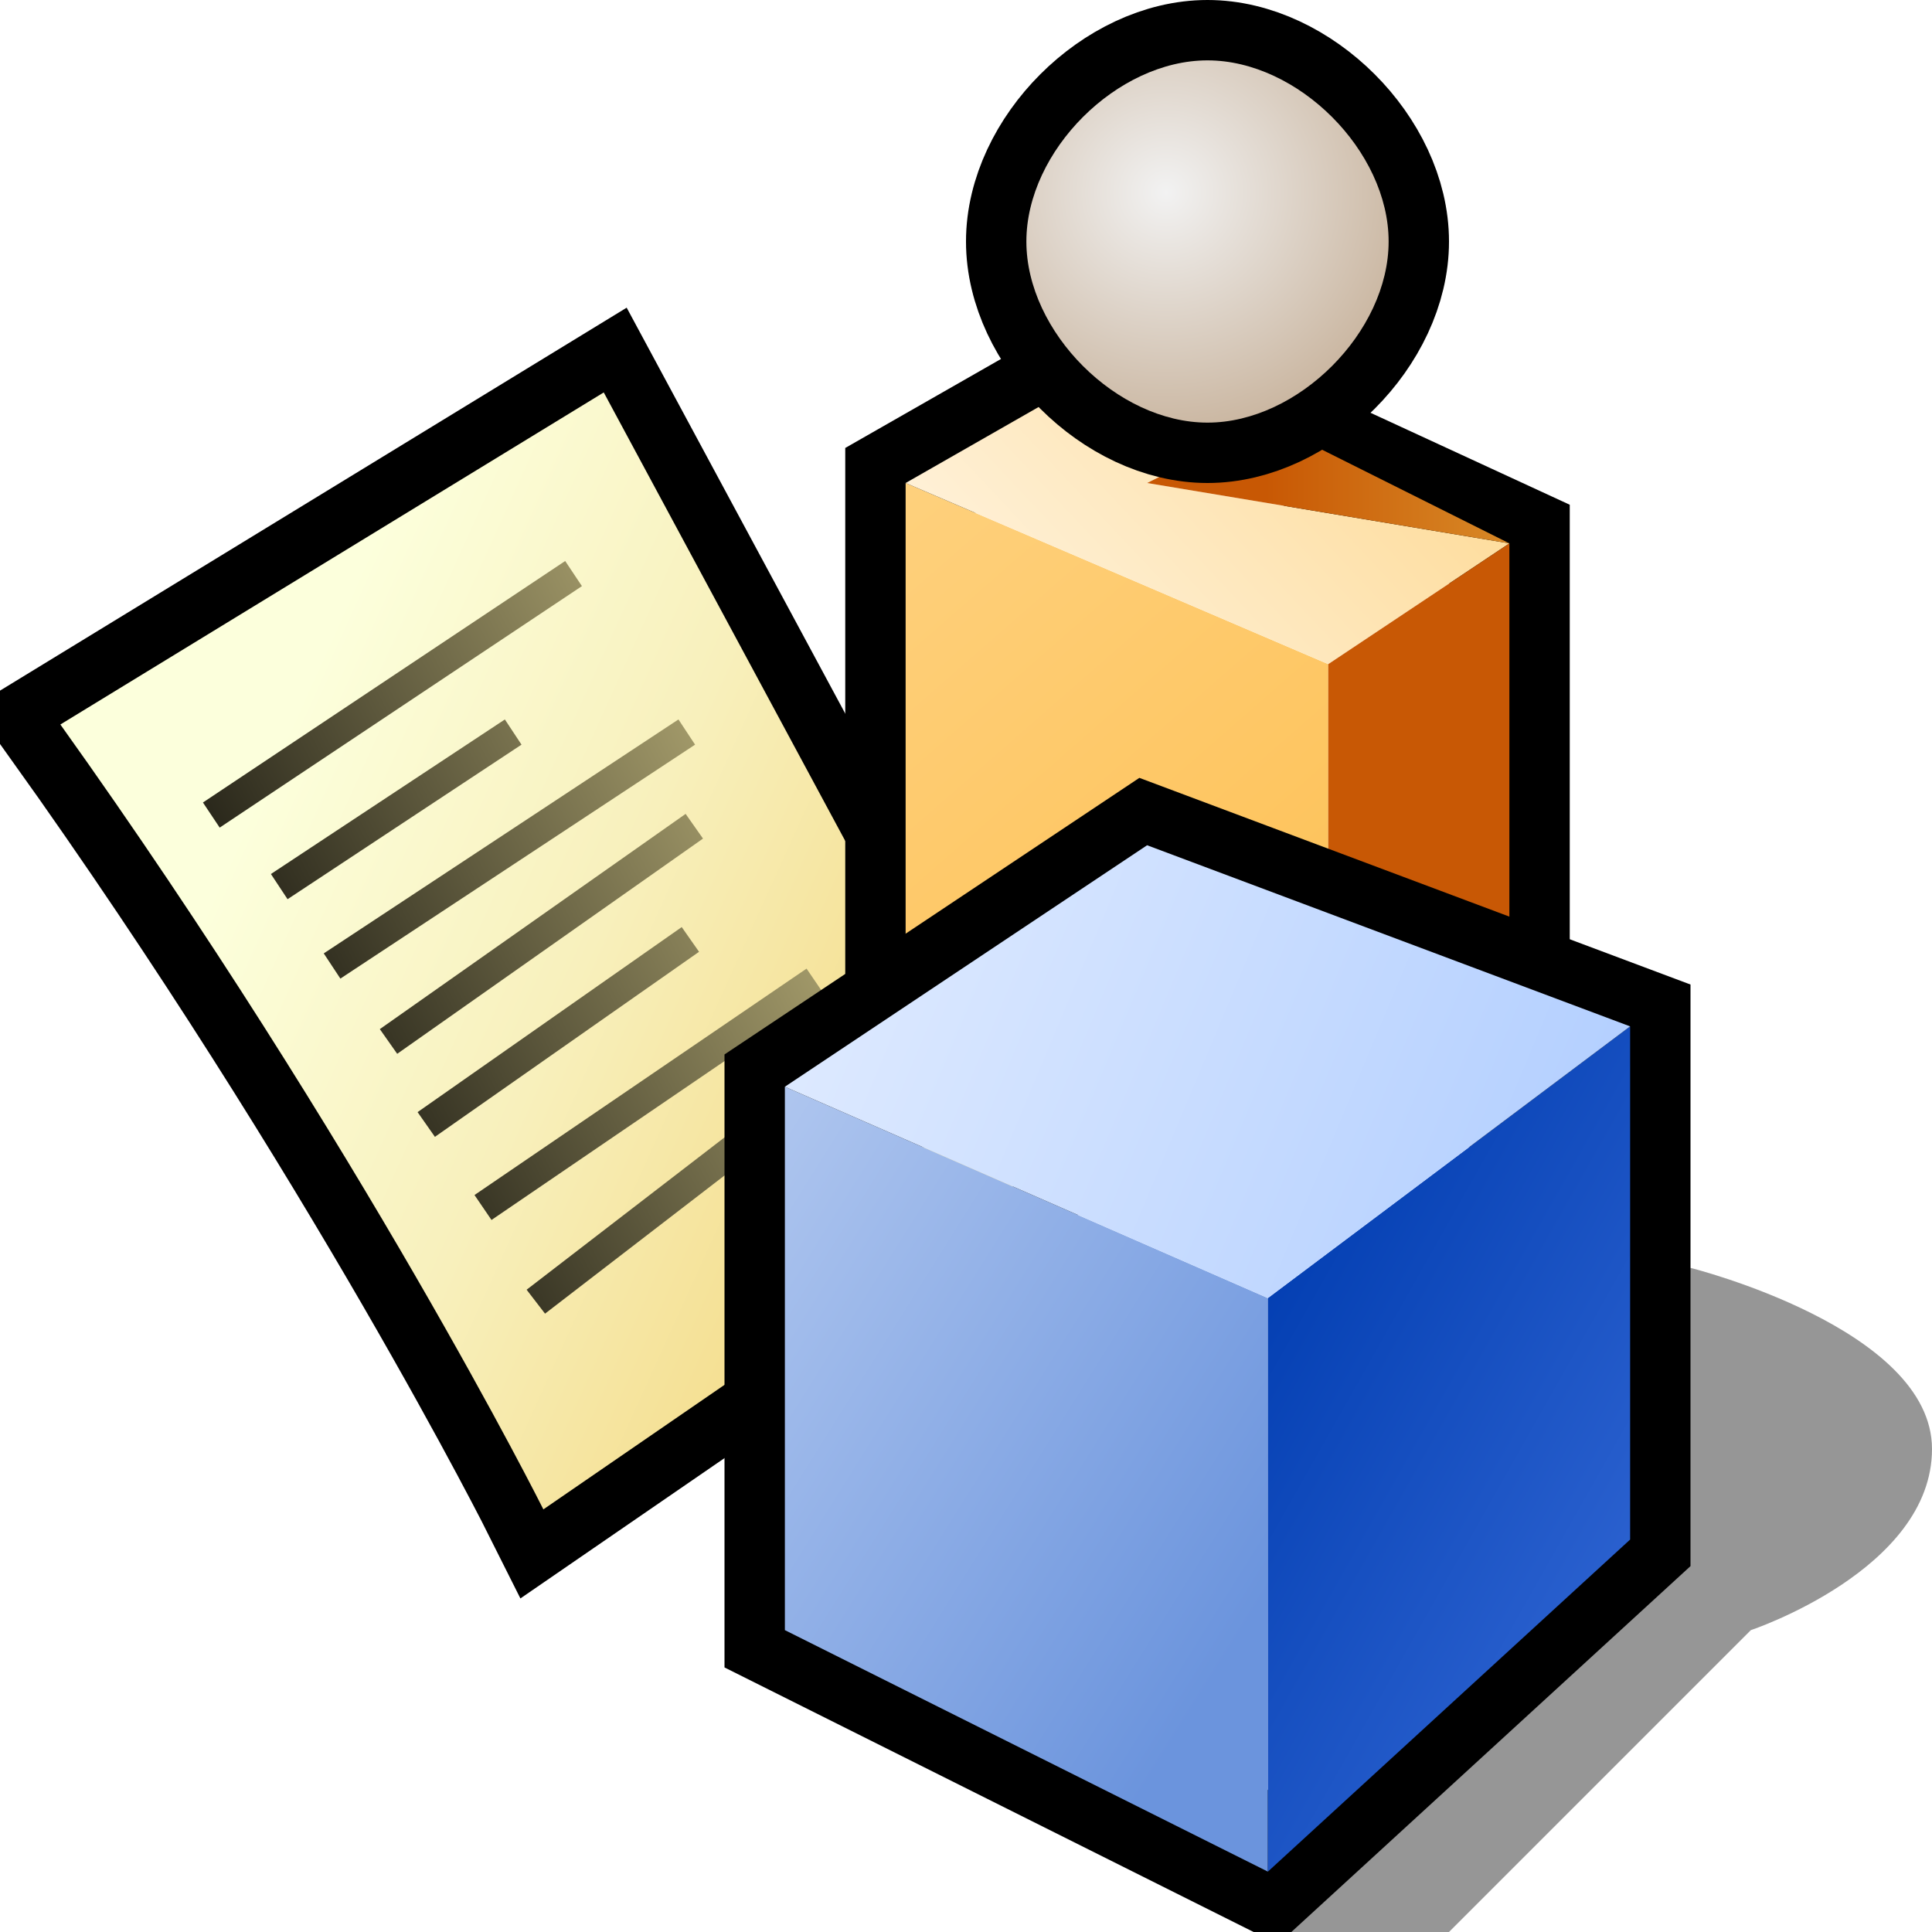
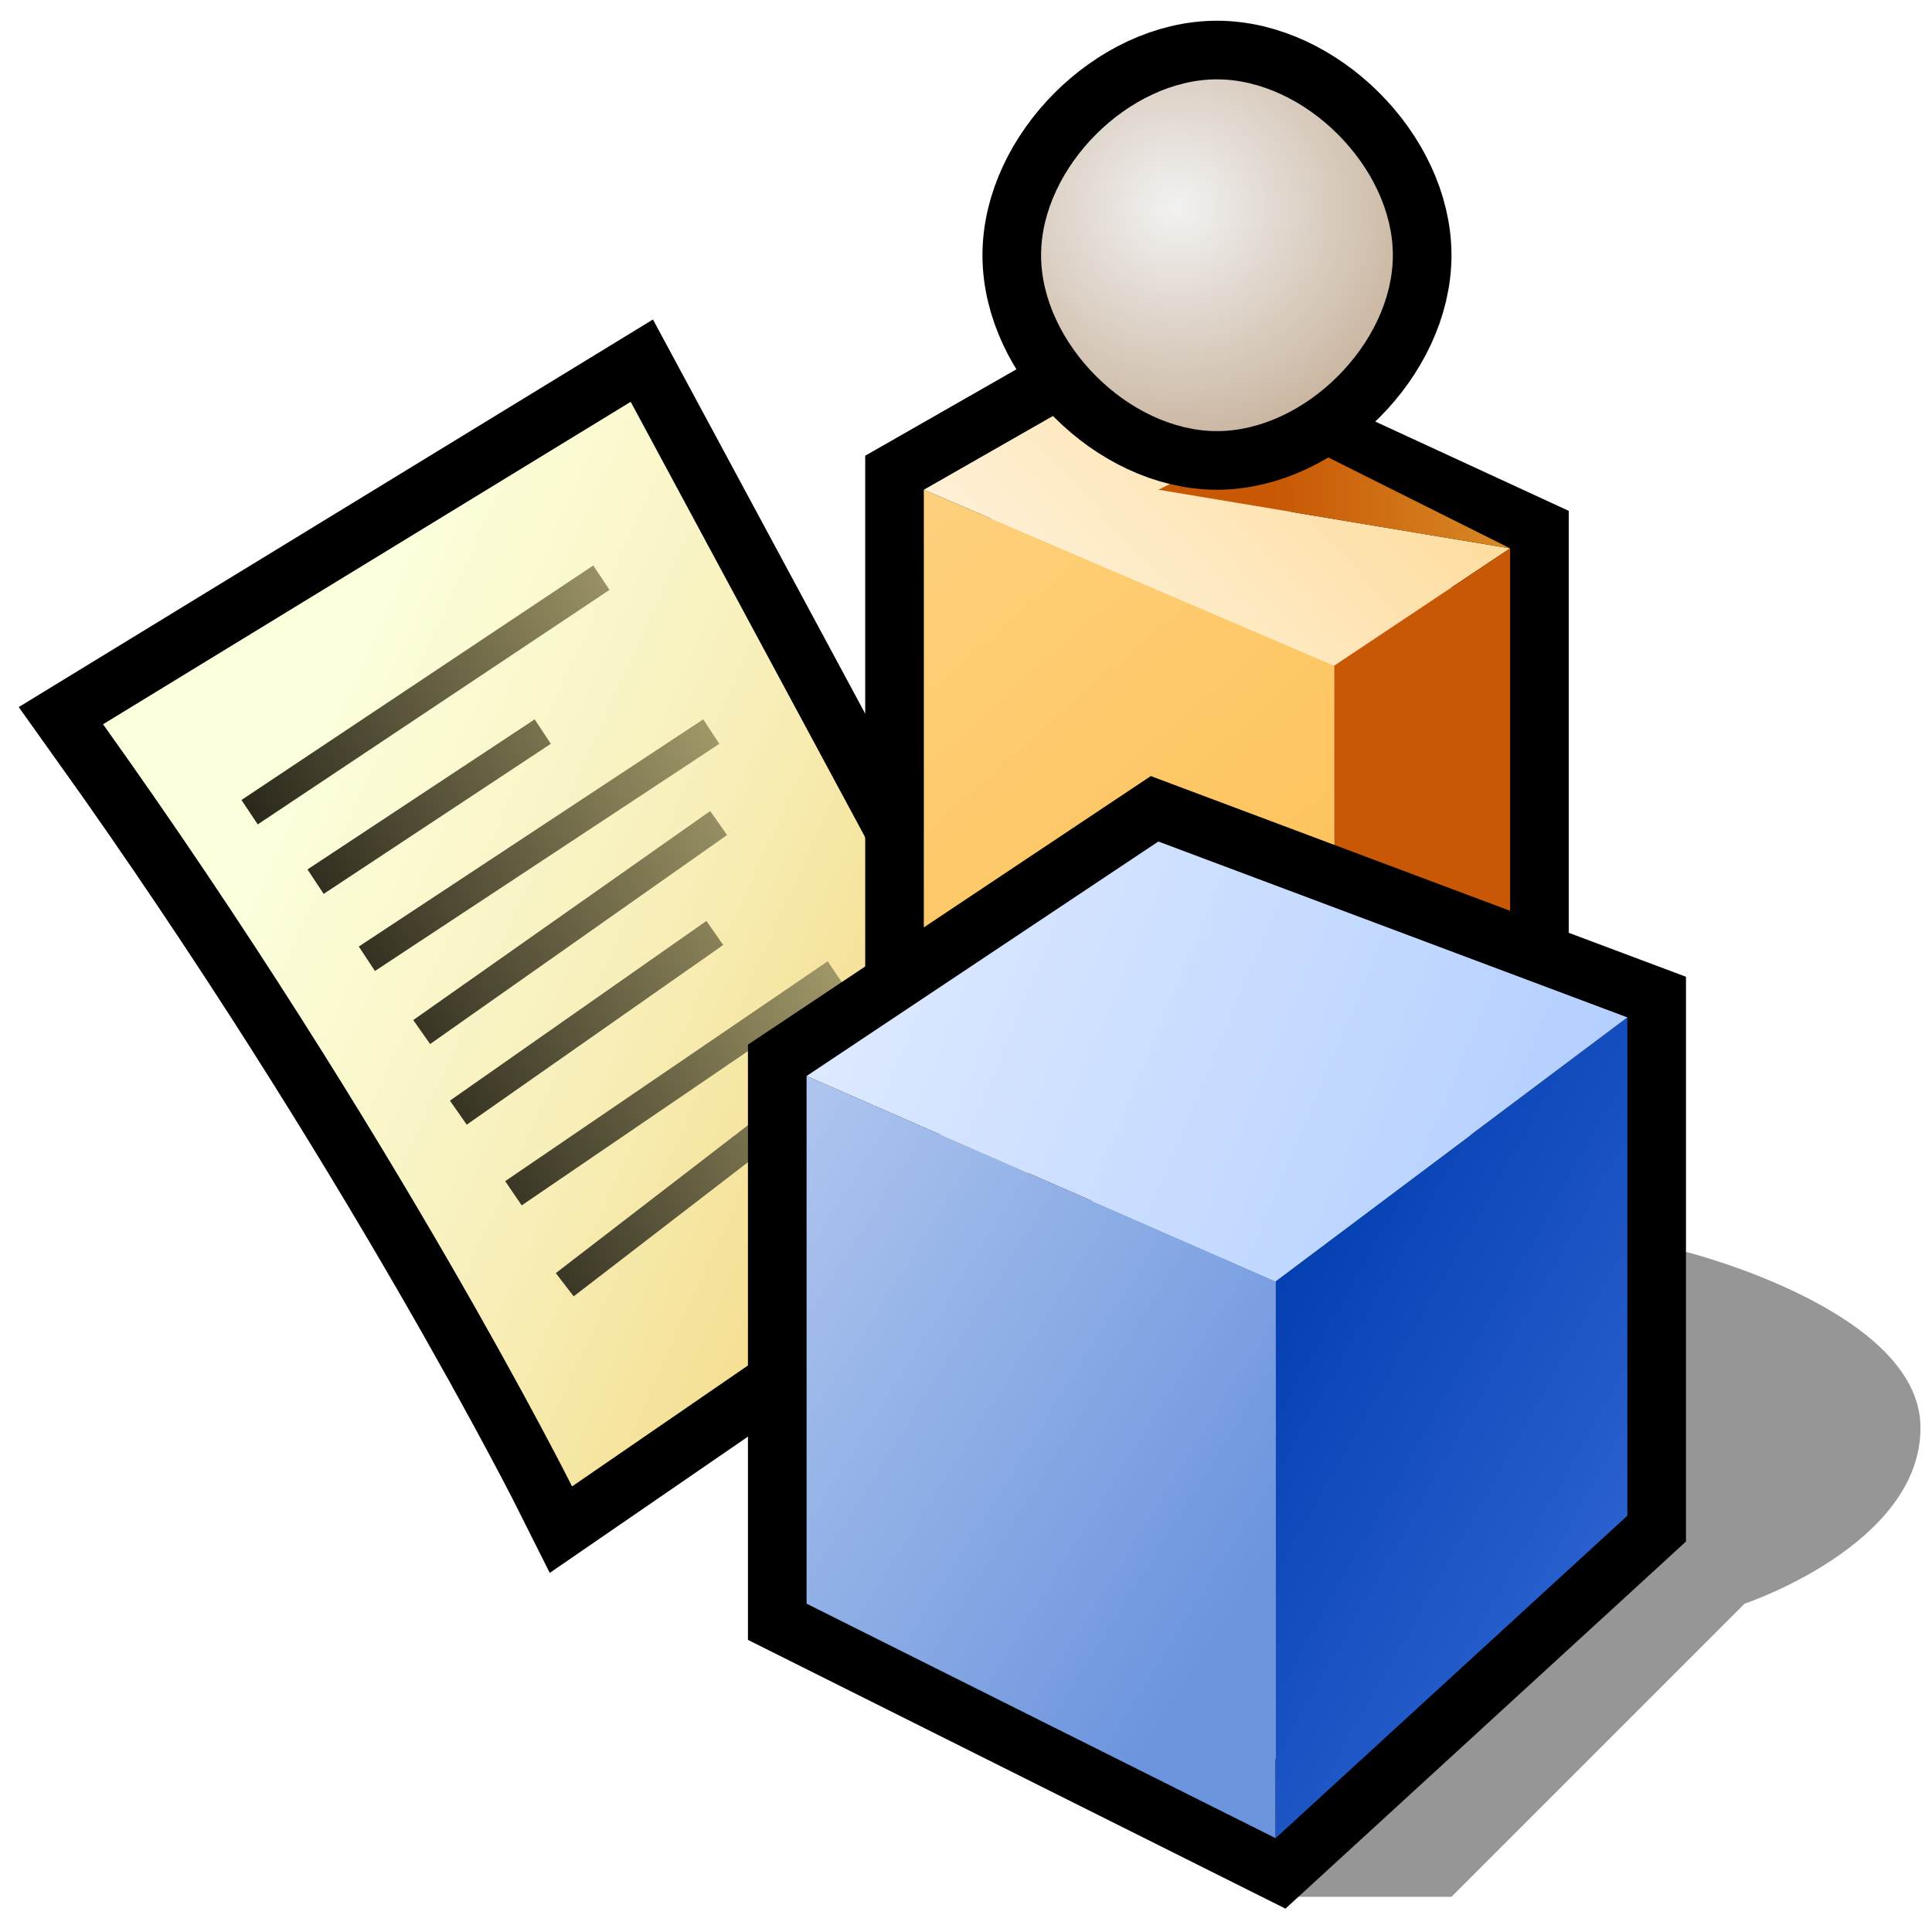
- <svg xmlns="http://www.w3.org/2000/svg" version="1.1" width="64" height="64" color-interpolation="linearRGB">
-   <g>
-     <path style="fill:#010101; fill-opacity:0.412" d="M42 64H48L58 54C58 54 64 52 64 48C64 44 56 42 56 42L42 64z" />
-     <path style="fill:none; stroke:#000000; stroke-width:4" d="M20 13L2 24C12 38 18 50 18 50L34 39L20 13z" />
+ <svg xmlns="http://www.w3.org/2000/svg" version="1.1" width="28" height="28" color-interpolation="linearRGB" id="svg88">
+   <defs id="defs92" />
+   <g id="g86" transform="matrix(0.4248347,0,0,0.4248347,0.643796,0.3004018)">
+     <path style="fill:#010101;fill-opacity:0.412" d="m 42,64 h 6 L 58,54 c 0,0 6,-2 6,-6 0,-4 -8,-6 -8,-6 z" id="path2" />
+     <path style="fill:none;stroke:#000000;stroke-width:4" d="M 20,13 2,24 C 12,38 18,50 18,50 L 34,39 Z" id="path4" />
    <linearGradient id="gradient0" gradientUnits="userSpaceOnUse" x1="16.59" y1="8.43" x2="38.83" y2="18.5">
-       <stop offset="0" stop-color="#fcffdc" />
-       <stop offset="0.5" stop-color="#f8f0bc" />
-       <stop offset="1" stop-color="#f4dc8a" />
+       <stop offset="0" stop-color="#fcffdc" id="stop6" />
+       <stop offset="0.5" stop-color="#f8f0bc" id="stop8" />
+       <stop offset="1" stop-color="#f4dc8a" id="stop10" />
    </linearGradient>
-     <path style="fill:url(#gradient0)" d="M20 13L2 24C12 38 18 50 18 50L34 39L20 13z" />
+     <path style="fill:url(#gradient0)" d="M 20,13 2,24 C 12,38 18,50 18,50 L 34,39 Z" id="path13" />
    <linearGradient id="gradient1" gradientUnits="userSpaceOnUse" x1="-11.48" y1="3.47" x2="8.03" y2="-6.68">
-       <stop offset="0" stop-color="#000000" />
-       <stop offset="1" stop-color="#a9a06e" />
+       <stop offset="0" stop-color="#000000" id="stop15" />
+       <stop offset="1" stop-color="#a9a06e" id="stop17" />
    </linearGradient>
-     <path style="fill:none; stroke:url(#gradient1); stroke-width:1" d="M22.75 24.25L11 32            M17 24.25L9.25 29.37            M19 19L7 27            M22.87 31.12L14.12 37.25            M23 27.37L12.87 34.5            M27 36L17.75 43.12            M27 32.5L16 40" />
-     <path style="fill:none; stroke:#000000; stroke-width:4" d="M30 16V36H50V18L37 12L30 16z" />
+     <path style="fill:none;stroke:url(#gradient1);stroke-width:1" d="M 22.75,24.25 11,32 m 6,-7.75 -7.75,5.12 M 19,19 7,27 m 15.87,4.12 -8.75,6.13 M 23,27.37 12.87,34.5 M 27,36 17.75,43.12 M 27,32.5 16,40" id="path20" />
+     <path style="fill:none;stroke:#000000;stroke-width:4" d="M 30,16 V 36 H 50 V 18 L 37,12 Z" id="path22" />
    <linearGradient id="gradient2" gradientUnits="userSpaceOnUse" x1="89.74" y1="-57.07" x2="132.61" y2="-8.05">
-       <stop offset="0" stop-color="#ffdb97" />
-       <stop offset="1" stop-color="#fcaf29" />
+       <stop offset="0" stop-color="#ffdb97" id="stop24" />
+       <stop offset="1" stop-color="#fcaf29" id="stop26" />
    </linearGradient>
-     <path style="fill:url(#gradient2)" d="M30 16V36H44V22L30 16z" />
+     <path style="fill:url(#gradient2)" d="M 30,16 V 36 H 44 V 22 Z" id="path29" />
    <linearGradient id="gradient3" gradientUnits="userSpaceOnUse" x1="-27.97" y1="-38.98" x2="-8.83" y2="-56.95">
-       <stop offset="0" stop-color="#fff7ea" />
-       <stop offset="0.996" stop-color="#fdd17b" />
+       <stop offset="0" stop-color="#fff7ea" id="stop31" />
+       <stop offset="0.996" stop-color="#fdd17b" id="stop33" />
    </linearGradient>
-     <path style="fill:url(#gradient3)" d="M30 16L44 22L50 18L38 16L41.99 13.99L37 12L30 16z" />
+     <path style="fill:url(#gradient3)" d="M 30,16 44,22 50,18 38,16 41.99,13.99 37,12 Z" id="path36" />
    <linearGradient id="gradient4" gradientUnits="userSpaceOnUse" x1="86.23" y1="-52.61" x2="107.84" y2="-45.97">
-       <stop offset="0" stop-color="#c85805" />
-       <stop offset="1" stop-color="#f06306" />
+       <stop offset="0" stop-color="#c85805" id="stop38" />
+       <stop offset="1" stop-color="#f06306" id="stop40" />
    </linearGradient>
-     <path style="fill:url(#gradient4)" d="M44 36H50V18L44 22V36z" />
+     <path style="fill:url(#gradient4)" d="m 44,36 h 6 V 18 l -6,4 z" id="path43" />
    <linearGradient id="gradient5" gradientUnits="userSpaceOnUse" x1="41.92" y1="-64" x2="52.07" y2="-64">
-       <stop offset="0" stop-color="#c85804" />
-       <stop offset="1" stop-color="#dc952f" />
+       <stop offset="0" stop-color="#c85804" id="stop45" />
+       <stop offset="1" stop-color="#dc952f" id="stop47" />
    </linearGradient>
-     <path style="fill:url(#gradient5)" d="M38 16L50 18L42 14L38 16z" />
-     <path style="fill:none; stroke:#000000; stroke-width:4" d="M40 2C37 2 34 5 34 8C34 11 37 14 40 14C43 14 46 11 46 8C46 5 43 2 40 2z" />
+     <path style="fill:url(#gradient5)" d="m 38,16 12,2 -8,-4 z" id="path50" />
+     <path style="fill:none;stroke:#000000;stroke-width:4" d="m 40,2 c -3,0 -6,3 -6,6 0,3 3,6 6,6 3,0 6,-3 6,-6 0,-3 -3,-6 -6,-6 z" id="path52" />
    <radialGradient id="gradient6" gradientUnits="userSpaceOnUse" cx="0" cy="0" r="64" gradientTransform="matrix(0.1736,0,0,0.1696,38.625,6.375)">
-       <stop offset="0" stop-color="#f2f2f2" />
-       <stop offset="1" stop-color="#bca184" />
-       <stop offset="0.674" stop-color="#7d7a7a" />
+       <stop offset="0" stop-color="#f2f2f2" id="stop54" />
+       <stop offset="1" stop-color="#bca184" id="stop56" />
+       <stop offset="0.674" stop-color="#7d7a7a" id="stop58" />
    </radialGradient>
-     <path style="fill:url(#gradient6)" d="M40 2C37 2 34 5 34 8C34 11 37 14 40 14C43 14 46 11 46 8C46 5 43 2 40 2z" />
-     <path style="fill:none; stroke:#000000; stroke-width:4" d="M26 36V54L42 62L54 51V34L38 28L26 36z" />
+     <path style="fill:url(#gradient6)" d="m 40,2 c -3,0 -6,3 -6,6 0,3 3,6 6,6 3,0 6,-3 6,-6 0,-3 -3,-6 -6,-6 z" id="path61" />
+     <path style="fill:none;stroke:#000000;stroke-width:4" d="M 26,36 V 54 L 42,62 54,51 V 34 L 38,28 Z" id="path63" />
    <linearGradient id="gradient7" gradientUnits="userSpaceOnUse" x1="36.59" y1="4.21" x2="62.34" y2="20.33">
-       <stop offset="0" stop-color="#c6d7f5" />
-       <stop offset="1" stop-color="#6b94dd" />
+       <stop offset="0" stop-color="#c6d7f5" id="stop65" />
+       <stop offset="1" stop-color="#6b94dd" id="stop67" />
    </linearGradient>
-     <path style="fill:url(#gradient7)" d="M26 36V54L42 62V43L26 36z" />
+     <path style="fill:url(#gradient7)" d="m 26,36 v 18 l 16,8 V 43 Z" id="path70" />
    <linearGradient id="gradient8" gradientUnits="userSpaceOnUse" x1="52.16" y1="21.82" x2="66.84" y2="30.11">
-       <stop offset="0" stop-color="#003cb0" />
-       <stop offset="1" stop-color="#2c62d0" />
+       <stop offset="0" stop-color="#003cb0" id="stop72" />
+       <stop offset="1" stop-color="#2c62d0" id="stop74" />
    </linearGradient>
-     <path style="fill:url(#gradient8)" d="M42 43V62L54 51V34L42 43z" />
+     <path style="fill:url(#gradient8)" d="M 42,43 V 62 L 54,51 V 34 Z" id="path77" />
    <linearGradient id="gradient9" gradientUnits="userSpaceOnUse" x1="36.94" y1="0.06" x2="76.06" y2="16.45">
-       <stop offset="0" stop-color="#e3edff" />
-       <stop offset="1" stop-color="#9ec2ff" />
+       <stop offset="0" stop-color="#e3edff" id="stop79" />
+       <stop offset="1" stop-color="#9ec2ff" id="stop81" />
    </linearGradient>
-     <path style="fill:url(#gradient9)" d="M26 36L42 43L54 34L38 28L26 36z" />
+     <path style="fill:url(#gradient9)" d="M 26,36 42,43 54,34 38,28 Z" id="path84" />
  </g>
</svg>
